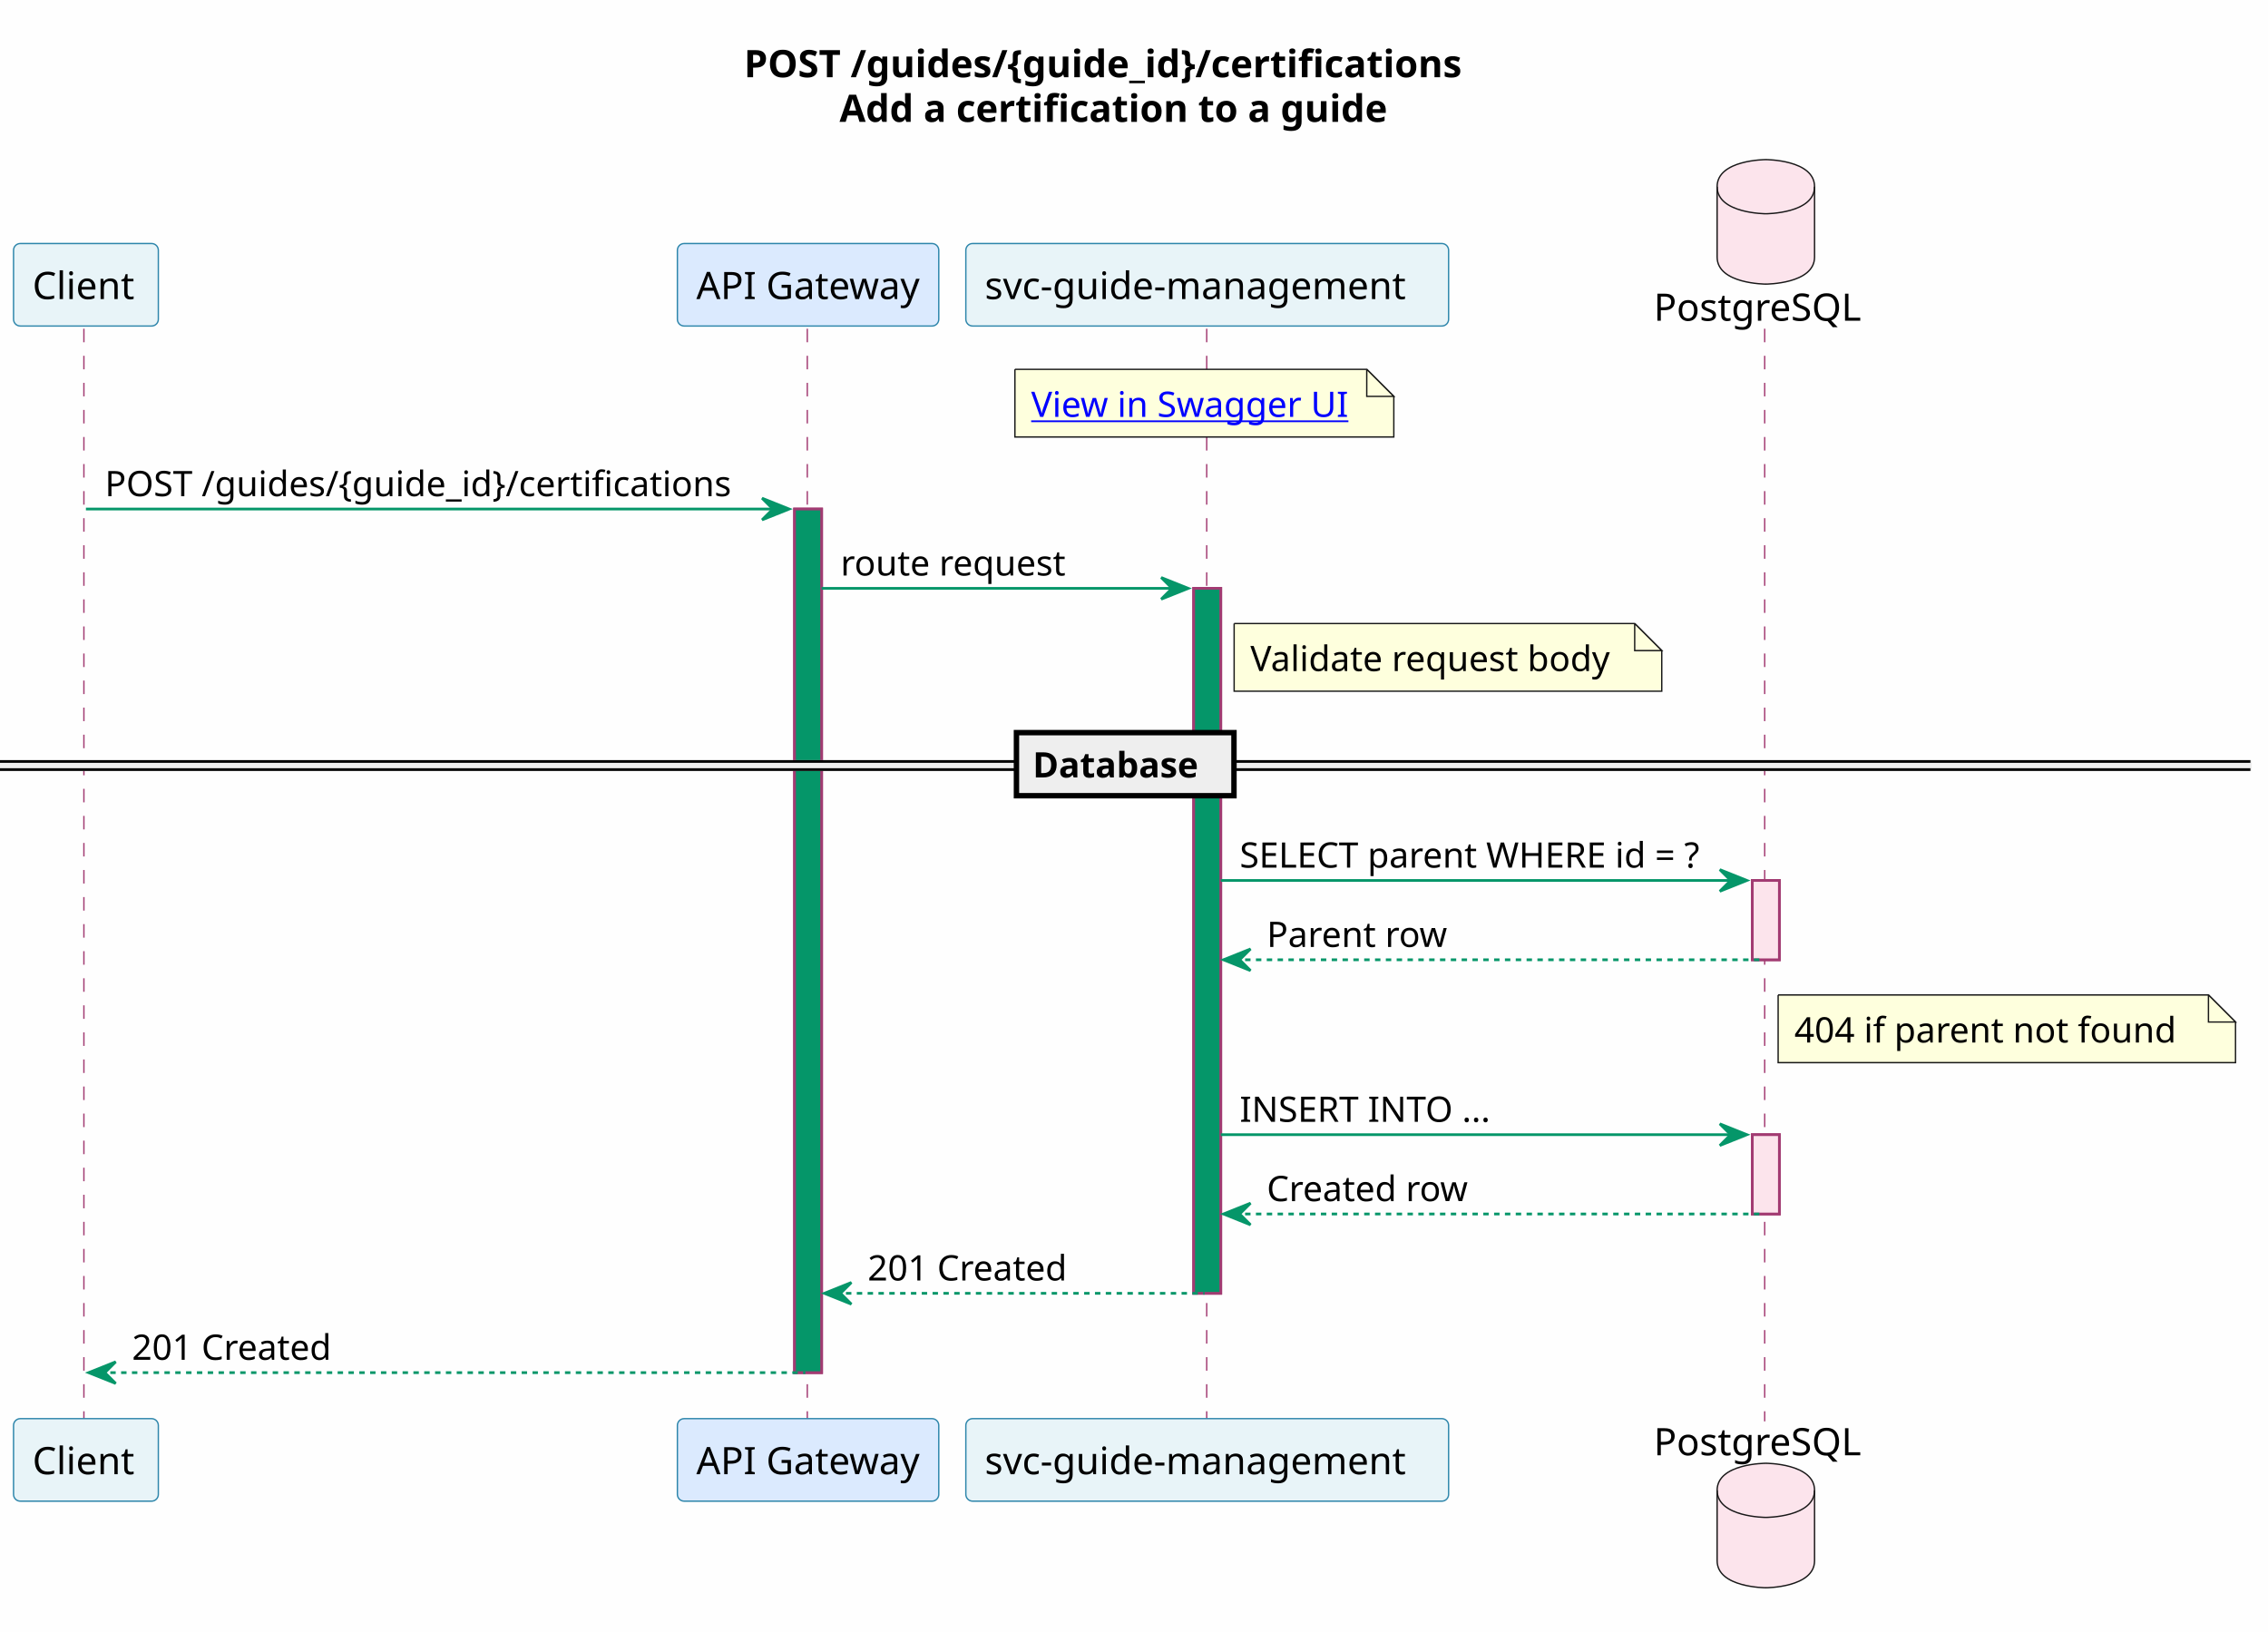
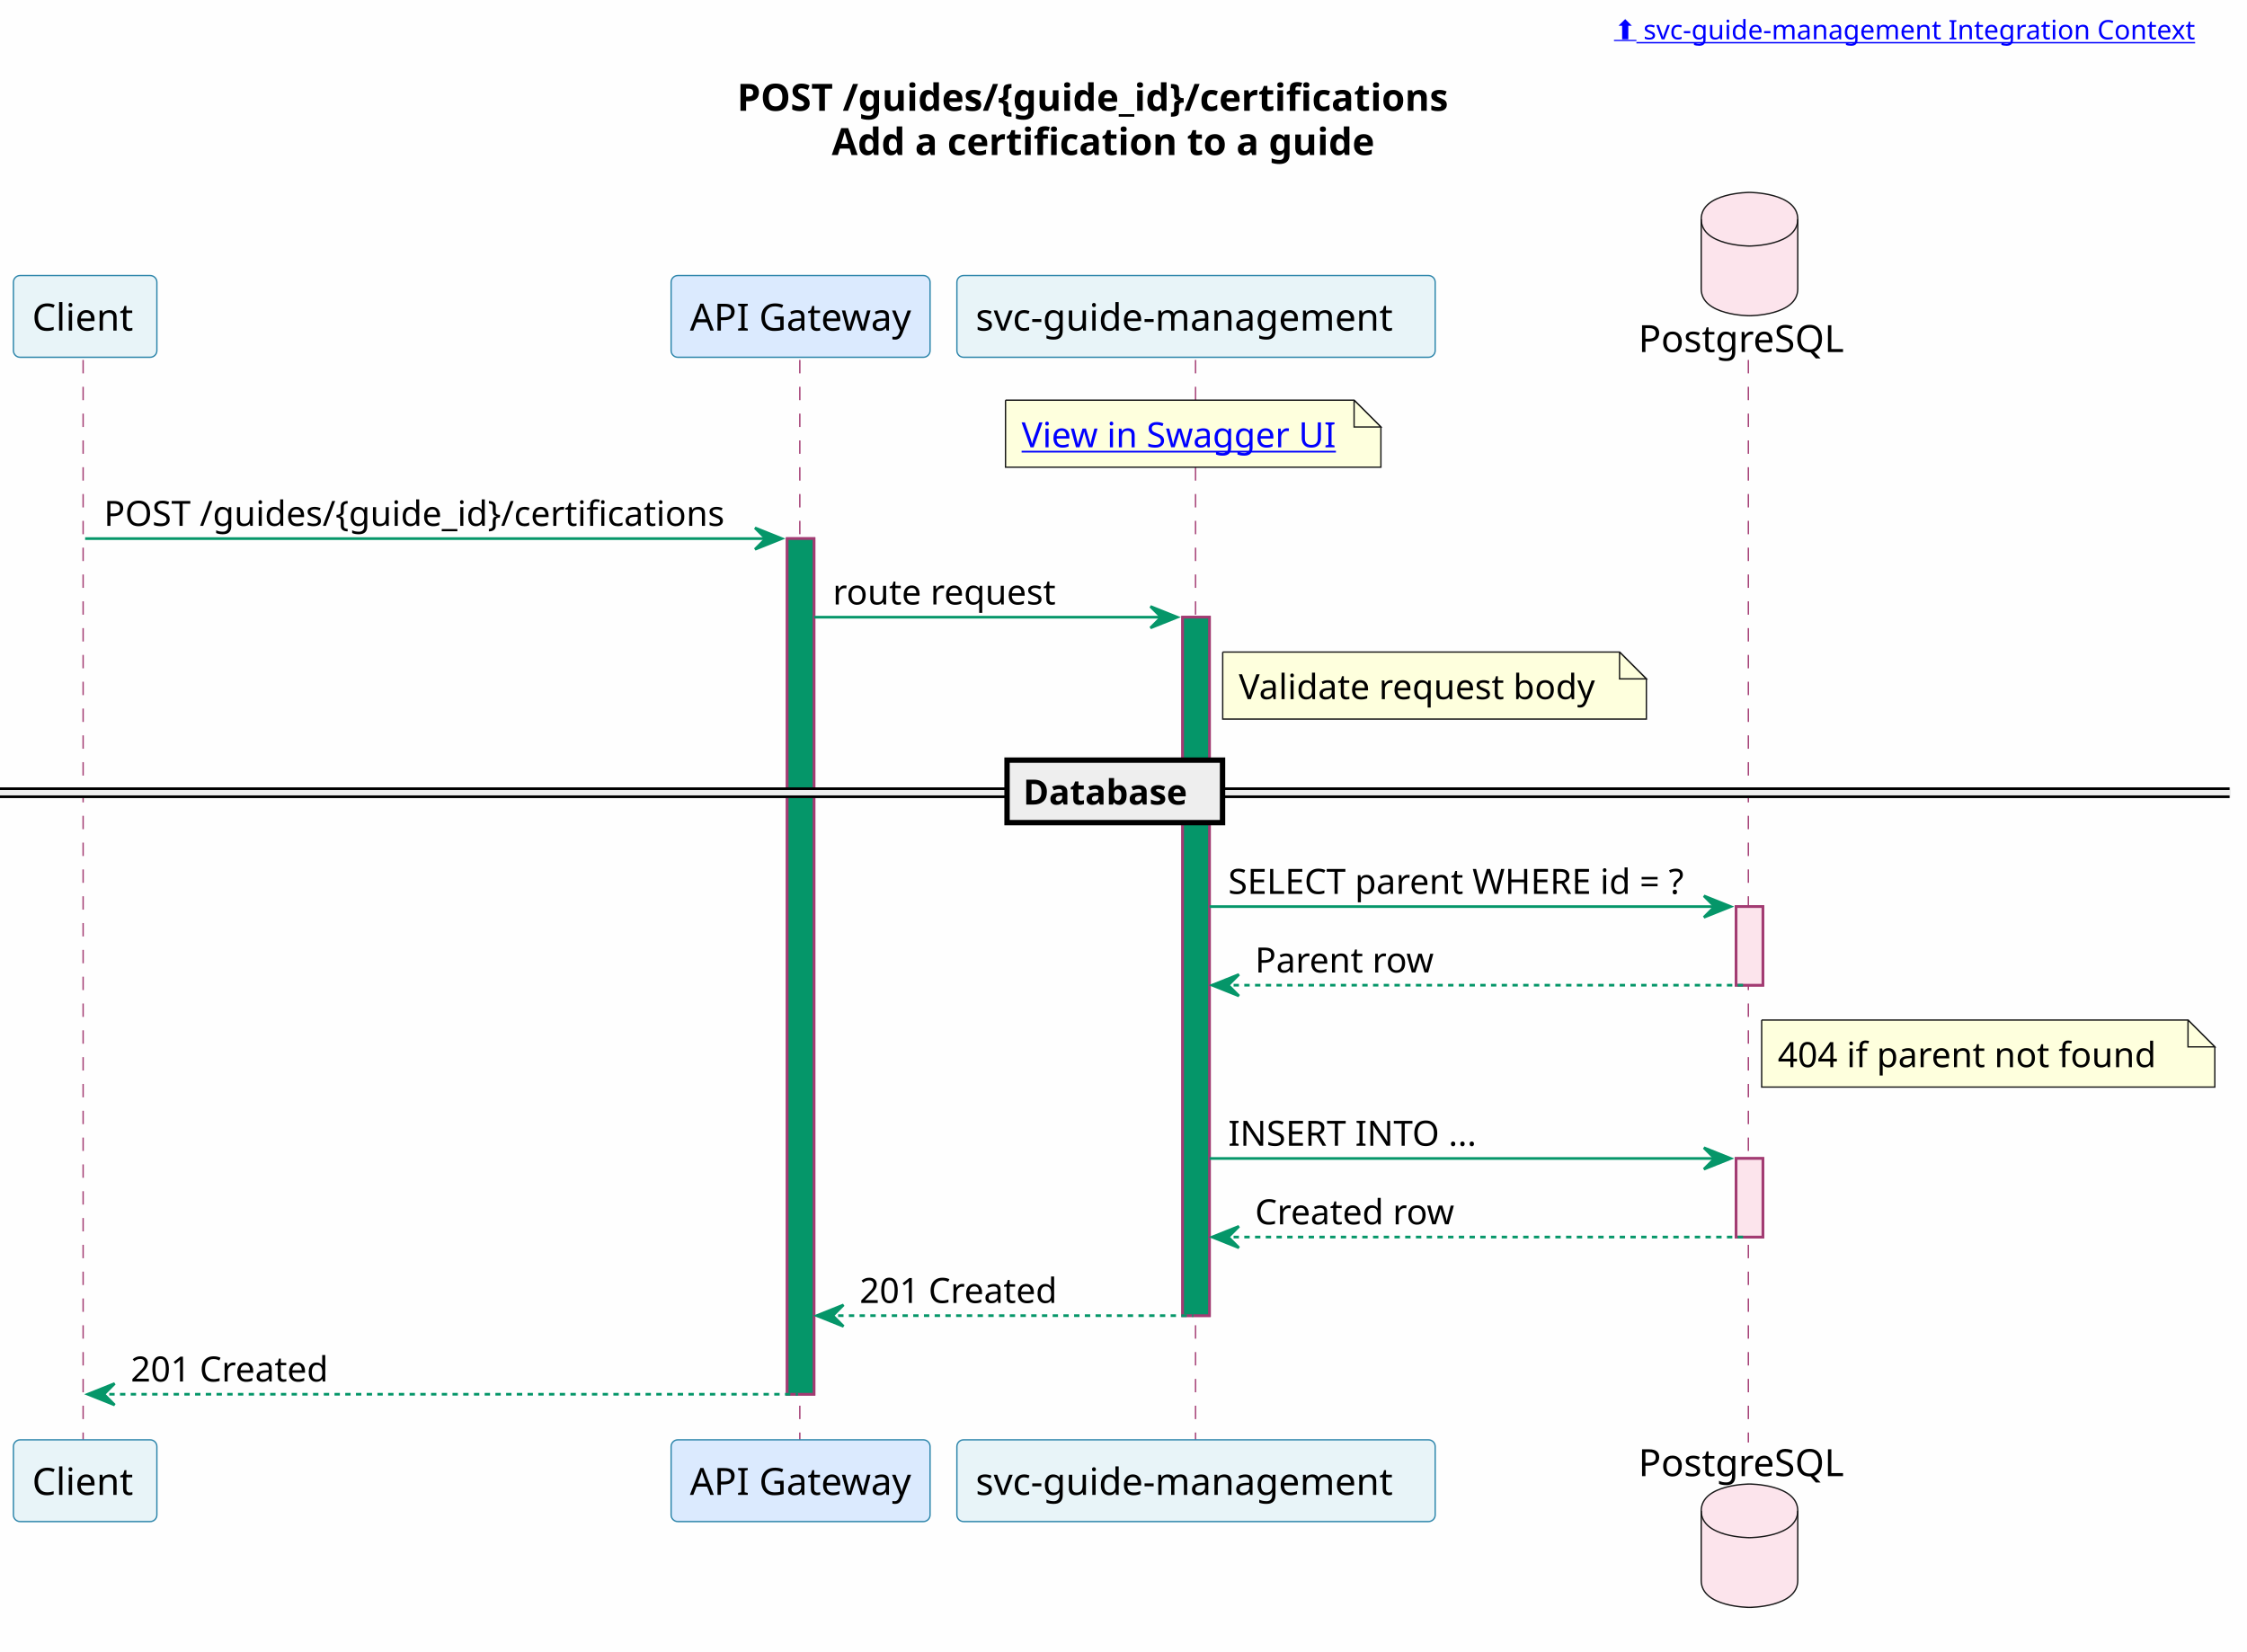
- <svg xmlns="http://www.w3.org/2000/svg" xmlns:xlink="http://www.w3.org/1999/xlink" contentStyleType="text/css" data-diagram-type="SEQUENCE" height="603px" preserveAspectRatio="none" style="width:838px;height:603px;background:#FEFEFE;" version="1.1" viewBox="0 0 838 603" width="838px" zoomAndPan="magnify">
+ <svg xmlns="http://www.w3.org/2000/svg" xmlns:xlink="http://www.w3.org/1999/xlink" contentStyleType="text/css" data-diagram-type="SEQUENCE" height="616px" preserveAspectRatio="none" style="width:838px;height:616px;background:#FEFEFE;" version="1.1" viewBox="0 0 838 616" width="838px" zoomAndPan="magnify">
  <defs />
  <g>
-     <rect fill="#FEFEFE" height="603" style="stroke:none;stroke-width:1;" width="838" x="0" y="0" />
-     <text fill="#000000" font-family="Segoe UI" font-size="14" font-weight="bold" lengthAdjust="spacing" textLength="280.738" x="274.883" y="28.535">POST /guides/{guide_id}/certifications</text>
-     <text fill="#000000" font-family="Segoe UI" font-size="14" font-weight="bold" lengthAdjust="spacing" textLength="210.116" x="310.194" y="45.023">Add a certification to a guide</text>
+     <rect fill="#FEFEFE" height="616" style="stroke:none;stroke-width:1;" width="838" x="0" y="0" />
+     <text fill="#000000" font-family="Segoe UI" font-size="14" font-weight="bold" lengthAdjust="spacing" textLength="280.738" x="274.883" y="41.312">POST /guides/{guide_id}/certifications</text>
+     <text fill="#000000" font-family="Segoe UI" font-size="14" font-weight="bold" lengthAdjust="spacing" textLength="210.116" x="310.194" y="57.801">Add a certification to a guide</text>
    <g>
-       <rect fill="#059669" height="319.106" style="stroke:#A23B72;stroke-width:1;" width="10" x="293.576" y="188.086" />
+       <rect fill="#059669" height="319.106" style="stroke:#A23B72;stroke-width:1;" width="10" x="293.576" y="200.863" />
    </g>
    <g>
-       <rect fill="#059669" height="260.484" style="stroke:#A23B72;stroke-width:1;" width="10" x="441.053" y="217.397" />
+       <rect fill="#059669" height="260.484" style="stroke:#A23B72;stroke-width:1;" width="10" x="441.053" y="230.174" />
    </g>
    <g>
-       <rect fill="#FCE4EC" height="29.311" style="stroke:#A23B72;stroke-width:1;" width="10" x="647.457" y="325.328" />
+       <rect fill="#FCE4EC" height="29.311" style="stroke:#A23B72;stroke-width:1;" width="10" x="647.457" y="338.106" />
    </g>
    <g>
-       <rect fill="#FCE4EC" height="29.311" style="stroke:#A23B72;stroke-width:1;" width="10" x="647.457" y="419.26" />
+       <rect fill="#FCE4EC" height="29.311" style="stroke:#A23B72;stroke-width:1;" width="10" x="647.457" y="432.037" />
    </g>
    <g>
-       <rect fill="#000000" fill-opacity="0" height="403.727" width="8" x="27.752" y="121.465" />
-       <line style="stroke:#A23B72;stroke-width:0.5;stroke-dasharray:5,5;" x1="31" x2="31" y1="121.465" y2="525.191" />
+       <rect fill="#000000" fill-opacity="0" height="403.727" width="8" x="27.752" y="134.242" />
+       <line style="stroke:#A23B72;stroke-width:0.5;stroke-dasharray:5,5;" x1="31" x2="31" y1="134.242" y2="537.969" />
    </g>
    <g>
-       <rect fill="#000000" fill-opacity="0" height="403.727" width="8" x="294.576" y="121.465" />
-       <line style="stroke:#A23B72;stroke-width:0.5;stroke-dasharray:5,5;" x1="298.287" x2="298.287" y1="121.465" y2="525.191" />
+       <rect fill="#000000" fill-opacity="0" height="403.727" width="8" x="294.576" y="134.242" />
+       <line style="stroke:#A23B72;stroke-width:0.5;stroke-dasharray:5,5;" x1="298.287" x2="298.287" y1="134.242" y2="537.969" />
    </g>
    <g>
-       <rect fill="#000000" fill-opacity="0" height="403.727" width="8" x="442.053" y="121.465" />
-       <line style="stroke:#A23B72;stroke-width:0.5;stroke-dasharray:5,5;" x1="445.865" x2="445.865" y1="121.465" y2="525.191" />
+       <rect fill="#000000" fill-opacity="0" height="403.727" width="8" x="442.053" y="134.242" />
+       <line style="stroke:#A23B72;stroke-width:0.5;stroke-dasharray:5,5;" x1="445.865" x2="445.865" y1="134.242" y2="537.969" />
    </g>
    <g>
-       <rect fill="#000000" fill-opacity="0" height="403.727" width="8" x="648.457" y="121.465" />
-       <line style="stroke:#A23B72;stroke-width:0.5;stroke-dasharray:5,5;" x1="652.033" x2="652.033" y1="121.465" y2="525.191" />
+       <rect fill="#000000" fill-opacity="0" height="403.727" width="8" x="648.457" y="134.242" />
+       <line style="stroke:#A23B72;stroke-width:0.5;stroke-dasharray:5,5;" x1="652.033" x2="652.033" y1="134.242" y2="537.969" />
    </g>
    <g class="participant participant-head" data-participant="Client">
-       <rect fill="#E8F4F8" height="30.488" rx="2.5" ry="2.5" style="stroke:#2E86AB;stroke-width:0.5;" width="53.505" x="5" y="89.977" />
-       <text fill="#000000" font-family="Segoe UI" font-size="14" lengthAdjust="spacing" textLength="39.505" x="12" y="110.512">Client</text>
+       <rect fill="#E8F4F8" height="30.488" rx="2.5" ry="2.5" style="stroke:#2E86AB;stroke-width:0.5;" width="53.505" x="5" y="102.754" />
+       <text fill="#000000" font-family="Segoe UI" font-size="14" lengthAdjust="spacing" textLength="39.505" x="12" y="123.289">Client</text>
    </g>
    <g class="participant participant-tail" data-participant="Client">
-       <rect fill="#E8F4F8" height="30.488" rx="2.5" ry="2.5" style="stroke:#2E86AB;stroke-width:0.5;" width="53.505" x="5" y="524.191" />
-       <text fill="#000000" font-family="Segoe UI" font-size="14" lengthAdjust="spacing" textLength="39.505" x="12" y="544.727">Client</text>
+       <rect fill="#E8F4F8" height="30.488" rx="2.5" ry="2.5" style="stroke:#2E86AB;stroke-width:0.5;" width="53.505" x="5" y="536.969" />
+       <text fill="#000000" font-family="Segoe UI" font-size="14" lengthAdjust="spacing" textLength="39.505" x="12" y="557.504">Client</text>
    </g>
    <g class="participant participant-head" data-participant="GW">
-       <rect fill="#DBEAFE" height="30.488" rx="2.5" ry="2.5" style="stroke:#2E86AB;stroke-width:0.5;" width="96.578" x="250.287" y="89.977" />
-       <text fill="#000000" font-family="Segoe UI" font-size="14" lengthAdjust="spacing" textLength="82.578" x="257.287" y="110.512">API Gateway</text>
+       <rect fill="#DBEAFE" height="30.488" rx="2.5" ry="2.5" style="stroke:#2E86AB;stroke-width:0.5;" width="96.578" x="250.287" y="102.754" />
+       <text fill="#000000" font-family="Segoe UI" font-size="14" lengthAdjust="spacing" textLength="82.578" x="257.287" y="123.289">API Gateway</text>
    </g>
    <g class="participant participant-tail" data-participant="GW">
-       <rect fill="#DBEAFE" height="30.488" rx="2.5" ry="2.5" style="stroke:#2E86AB;stroke-width:0.5;" width="96.578" x="250.287" y="524.191" />
-       <text fill="#000000" font-family="Segoe UI" font-size="14" lengthAdjust="spacing" textLength="82.578" x="257.287" y="544.727">API Gateway</text>
+       <rect fill="#DBEAFE" height="30.488" rx="2.5" ry="2.5" style="stroke:#2E86AB;stroke-width:0.5;" width="96.578" x="250.287" y="536.969" />
+       <text fill="#000000" font-family="Segoe UI" font-size="14" lengthAdjust="spacing" textLength="82.578" x="257.287" y="557.504">API Gateway</text>
    </g>
    <g class="participant participant-head" data-participant="Svc">
      <a href="/microservices/svc-guide-management/" target="_top" title="/microservices/svc-guide-management/" xlink:actuate="onRequest" xlink:href="/microservices/svc-guide-management/" xlink:show="new" xlink:title="/microservices/svc-guide-management/" xlink:type="simple">
-         <rect fill="#E8F4F8" height="30.488" rx="2.5" ry="2.5" style="stroke:#2E86AB;stroke-width:0.5;" width="178.377" x="356.865" y="89.977" />
-         <text fill="#000000" font-family="Segoe UI" font-size="14" lengthAdjust="spacing" textLength="164.377" x="363.865" y="110.512">svc-guide-management</text>
+         <rect fill="#E8F4F8" height="30.488" rx="2.5" ry="2.5" style="stroke:#2E86AB;stroke-width:0.5;" width="178.377" x="356.865" y="102.754" />
+         <text fill="#000000" font-family="Segoe UI" font-size="14" lengthAdjust="spacing" textLength="164.377" x="363.865" y="123.289">svc-guide-management</text>
      </a>
    </g>
    <g class="participant participant-tail" data-participant="Svc">
      <a href="/microservices/svc-guide-management/" target="_top" title="/microservices/svc-guide-management/" xlink:actuate="onRequest" xlink:href="/microservices/svc-guide-management/" xlink:show="new" xlink:title="/microservices/svc-guide-management/" xlink:type="simple">
-         <rect fill="#E8F4F8" height="30.488" rx="2.5" ry="2.5" style="stroke:#2E86AB;stroke-width:0.5;" width="178.377" x="356.865" y="524.191" />
-         <text fill="#000000" font-family="Segoe UI" font-size="14" lengthAdjust="spacing" textLength="164.377" x="363.865" y="544.727">svc-guide-management</text>
+         <rect fill="#E8F4F8" height="30.488" rx="2.5" ry="2.5" style="stroke:#2E86AB;stroke-width:0.5;" width="178.377" x="356.865" y="536.969" />
+         <text fill="#000000" font-family="Segoe UI" font-size="14" lengthAdjust="spacing" textLength="164.377" x="363.865" y="557.504">svc-guide-management</text>
      </a>
    </g>
    <g class="participant participant-head" data-participant="DB">
-       <text fill="#000000" font-family="Segoe UI" font-size="14" lengthAdjust="spacing" textLength="76.85" x="611.033" y="118.512">PostgreSQL</text>
-       <path d="M634.457,68.977 C634.457,58.977 652.457,58.977 652.457,58.977 C652.457,58.977 670.457,58.977 670.457,68.977 L670.457,94.977 C670.457,104.977 652.457,104.977 652.457,104.977 C652.457,104.977 634.457,104.977 634.457,94.977 L634.457,68.977" fill="#FCE4EC" style="stroke:#181818;stroke-width:0.5;" />
-       <path d="M634.457,68.977 C634.457,78.977 652.457,78.977 652.457,78.977 C652.457,78.977 670.457,78.977 670.457,68.977" fill="none" style="stroke:#181818;stroke-width:0.5;" />
+       <text fill="#000000" font-family="Segoe UI" font-size="14" lengthAdjust="spacing" textLength="76.85" x="611.033" y="131.289">PostgreSQL</text>
+       <path d="M634.457,81.754 C634.457,71.754 652.457,71.754 652.457,71.754 C652.457,71.754 670.457,71.754 670.457,81.754 L670.457,107.754 C670.457,117.754 652.457,117.754 652.457,117.754 C652.457,117.754 634.457,117.754 634.457,107.754 L634.457,81.754" fill="#FCE4EC" style="stroke:#181818;stroke-width:0.5;" />
+       <path d="M634.457,81.754 C634.457,91.754 652.457,91.754 652.457,91.754 C652.457,91.754 670.457,91.754 670.457,81.754" fill="none" style="stroke:#181818;stroke-width:0.5;" />
    </g>
    <g class="participant participant-tail" data-participant="DB">
-       <text fill="#000000" font-family="Segoe UI" font-size="14" lengthAdjust="spacing" textLength="76.85" x="611.033" y="537.727">PostgreSQL</text>
-       <path d="M634.457,550.68 C634.457,540.68 652.457,540.68 652.457,540.68 C652.457,540.68 670.457,540.68 670.457,550.68 L670.457,576.68 C670.457,586.68 652.457,586.68 652.457,586.68 C652.457,586.68 634.457,586.68 634.457,576.68 L634.457,550.68" fill="#FCE4EC" style="stroke:#181818;stroke-width:0.5;" />
-       <path d="M634.457,550.68 C634.457,560.68 652.457,560.68 652.457,560.68 C652.457,560.68 670.457,560.68 670.457,550.68" fill="none" style="stroke:#181818;stroke-width:0.5;" />
+       <text fill="#000000" font-family="Segoe UI" font-size="14" lengthAdjust="spacing" textLength="76.85" x="611.033" y="550.504">PostgreSQL</text>
+       <path d="M634.457,563.457 C634.457,553.457 652.457,553.457 652.457,553.457 C652.457,553.457 670.457,553.457 670.457,563.457 L670.457,589.457 C670.457,599.457 652.457,599.457 652.457,599.457 C652.457,599.457 634.457,599.457 634.457,589.457 L634.457,563.457" fill="#FCE4EC" style="stroke:#181818;stroke-width:0.5;" />
+       <path d="M634.457,563.457 C634.457,573.457 652.457,573.457 652.457,573.457 C652.457,573.457 670.457,573.457 670.457,563.457" fill="none" style="stroke:#181818;stroke-width:0.5;" />
    </g>
    <g>
-       <rect fill="#059669" height="319.106" style="stroke:#A23B72;stroke-width:1;" width="10" x="293.576" y="188.086" />
+       <rect fill="#059669" height="319.106" style="stroke:#A23B72;stroke-width:1;" width="10" x="293.576" y="200.863" />
    </g>
    <g>
-       <rect fill="#059669" height="260.484" style="stroke:#A23B72;stroke-width:1;" width="10" x="441.053" y="217.397" />
+       <rect fill="#059669" height="260.484" style="stroke:#A23B72;stroke-width:1;" width="10" x="441.053" y="230.174" />
    </g>
    <g>
-       <rect fill="#FCE4EC" height="29.311" style="stroke:#A23B72;stroke-width:1;" width="10" x="647.457" y="325.328" />
+       <rect fill="#FCE4EC" height="29.311" style="stroke:#A23B72;stroke-width:1;" width="10" x="647.457" y="338.106" />
    </g>
    <g>
-       <rect fill="#FCE4EC" height="29.311" style="stroke:#A23B72;stroke-width:1;" width="10" x="647.457" y="419.26" />
+       <rect fill="#FCE4EC" height="29.311" style="stroke:#A23B72;stroke-width:1;" width="10" x="647.457" y="432.037" />
    </g>
-     <path d="M375,136.465 L375,161.465 L515,161.465 L515,146.465 L505,136.465 L375,136.465" fill="#FEFFDD" style="stroke:#181818;stroke-width:0.5;" />
-     <path d="M505,136.465 L505,146.465 L515,146.465 L505,136.465" fill="#FEFFDD" style="stroke:#181818;stroke-width:0.5;" />
+     <path d="M375,149.242 L375,174.242 L515,174.242 L515,159.242 L505,149.242 L375,149.242" fill="#FEFFDD" style="stroke:#181818;stroke-width:0.5;" />
+     <path d="M505,149.242 L505,159.242 L515,159.242 L505,149.242" fill="#FEFFDD" style="stroke:#181818;stroke-width:0.5;" />
    <a href="/services/api/svc-guide-management.html#/Certifications/addGuideCertification" target="_top" title="/services/api/svc-guide-management.html#/Certifications/addGuideCertification" xlink:actuate="onRequest" xlink:href="/services/api/svc-guide-management.html#/Certifications/addGuideCertification" xlink:show="new" xlink:title="/services/api/svc-guide-management.html#/Certifications/addGuideCertification" xlink:type="simple">
-       <text fill="#0000FF" font-family="Segoe UI" font-size="13" lengthAdjust="spacing" text-decoration="underline" textLength="119.406" x="381" y="154.033">View in Swagger UI</text>
+       <text fill="#0000FF" font-family="Segoe UI" font-size="13" lengthAdjust="spacing" text-decoration="underline" textLength="119.406" x="381" y="166.81">View in Swagger UI</text>
    </a>
    <g class="message" data-participant-1="Client" data-participant-2="GW">
-       <polygon fill="#059669" points="281.576,184.086,291.576,188.086,281.576,192.086,285.576,188.086" style="stroke:#059669;stroke-width:1;" />
-       <line style="stroke:#059669;stroke-width:1;" x1="31.752" x2="287.576" y1="188.086" y2="188.086" />
-       <text fill="#000000" font-family="Segoe UI" font-size="13" lengthAdjust="spacing" textLength="242.823" x="38.752" y="183.344">POST /guides/{guide_id}/certifications</text>
+       <polygon fill="#059669" points="281.576,196.863,291.576,200.863,281.576,204.863,285.576,200.863" style="stroke:#059669;stroke-width:1;" />
+       <line style="stroke:#059669;stroke-width:1;" x1="31.752" x2="287.576" y1="200.863" y2="200.863" />
+       <text fill="#000000" font-family="Segoe UI" font-size="13" lengthAdjust="spacing" textLength="242.823" x="38.752" y="196.121">POST /guides/{guide_id}/certifications</text>
    </g>
    <g class="message" data-participant-1="GW" data-participant-2="Svc">
-       <polygon fill="#059669" points="429.053,213.397,439.053,217.397,429.053,221.397,433.053,217.397" style="stroke:#059669;stroke-width:1;" />
-       <line style="stroke:#059669;stroke-width:1;" x1="303.576" x2="435.053" y1="217.397" y2="217.397" />
-       <text fill="#000000" font-family="Segoe UI" font-size="13" lengthAdjust="spacing" textLength="85.135" x="310.576" y="212.654">route request</text>
+       <polygon fill="#059669" points="429.053,226.174,439.053,230.174,429.053,234.174,433.053,230.174" style="stroke:#059669;stroke-width:1;" />
+       <line style="stroke:#059669;stroke-width:1;" x1="303.576" x2="435.053" y1="230.174" y2="230.174" />
+       <text fill="#000000" font-family="Segoe UI" font-size="13" lengthAdjust="spacing" textLength="85.135" x="310.576" y="225.432">route request</text>
    </g>
-     <path d="M456,230.397 L456,255.397 L614,255.397 L614,240.397 L604,230.397 L456,230.397" fill="#FEFFDD" style="stroke:#181818;stroke-width:0.5;" />
-     <path d="M604,230.397 L604,240.397 L614,240.397 L604,230.397" fill="#FEFFDD" style="stroke:#181818;stroke-width:0.5;" />
-     <text fill="#000000" font-family="Segoe UI" font-size="13" lengthAdjust="spacing" textLength="137.573" x="462" y="247.965">Validate request body</text>
-     <rect fill="#EEEEEE" height="3" style="stroke:#EEEEEE;stroke-width:1;" width="831.503" x="0" y="281.362" />
-     <line style="stroke:#000000;stroke-width:1;" x1="0" x2="831.503" y1="281.362" y2="281.362" />
-     <line style="stroke:#000000;stroke-width:1;" x1="0" x2="831.503" y1="284.362" y2="284.362" />
-     <rect fill="#EEEEEE" height="23.311" style="stroke:#000000;stroke-width:2;" width="80.371" x="375.566" y="270.707" />
-     <text fill="#000000" font-family="Segoe UI" font-size="13" font-weight="bold" lengthAdjust="spacing" textLength="62.086" x="381.566" y="287.275">Database</text>
+     <path d="M456,243.174 L456,268.174 L614,268.174 L614,253.174 L604,243.174 L456,243.174" fill="#FEFFDD" style="stroke:#181818;stroke-width:0.5;" />
+     <path d="M604,243.174 L604,253.174 L614,253.174 L604,243.174" fill="#FEFFDD" style="stroke:#181818;stroke-width:0.5;" />
+     <text fill="#000000" font-family="Segoe UI" font-size="13" lengthAdjust="spacing" textLength="137.573" x="462" y="260.742">Validate request body</text>
+     <rect fill="#EEEEEE" height="3" style="stroke:#EEEEEE;stroke-width:1;" width="831.503" x="0" y="294.14" />
+     <line style="stroke:#000000;stroke-width:1;" x1="0" x2="831.503" y1="294.14" y2="294.14" />
+     <line style="stroke:#000000;stroke-width:1;" x1="0" x2="831.503" y1="297.14" y2="297.14" />
+     <rect fill="#EEEEEE" height="23.311" style="stroke:#000000;stroke-width:2;" width="80.371" x="375.566" y="283.484" />
+     <text fill="#000000" font-family="Segoe UI" font-size="13" font-weight="bold" lengthAdjust="spacing" textLength="62.086" x="381.566" y="300.053">Database</text>
    <g class="message" data-participant-1="Svc" data-participant-2="DB">
-       <polygon fill="#059669" points="635.457,321.328,645.457,325.328,635.457,329.328,639.457,325.328" style="stroke:#059669;stroke-width:1;" />
-       <line style="stroke:#059669;stroke-width:1;" x1="451.053" x2="641.457" y1="325.328" y2="325.328" />
-       <text fill="#000000" font-family="Segoe UI" font-size="13" lengthAdjust="spacing" textLength="177.404" x="458.053" y="320.586">SELECT parent WHERE id = ?</text>
+       <polygon fill="#059669" points="635.457,334.106,645.457,338.106,635.457,342.106,639.457,338.106" style="stroke:#059669;stroke-width:1;" />
+       <line style="stroke:#059669;stroke-width:1;" x1="451.053" x2="641.457" y1="338.106" y2="338.106" />
+       <text fill="#000000" font-family="Segoe UI" font-size="13" lengthAdjust="spacing" textLength="177.404" x="458.053" y="333.363">SELECT parent WHERE id = ?</text>
    </g>
    <g class="message" data-participant-1="DB" data-participant-2="Svc">
-       <polygon fill="#059669" points="462.053,350.639,452.053,354.639,462.053,358.639,458.053,354.639" style="stroke:#059669;stroke-width:1;" />
-       <line style="stroke:#059669;stroke-width:1;stroke-dasharray:2,2;" x1="456.053" x2="651.457" y1="354.639" y2="354.639" />
-       <text fill="#000000" font-family="Segoe UI" font-size="13" lengthAdjust="spacing" textLength="67.291" x="468.053" y="349.897">Parent row</text>
+       <polygon fill="#059669" points="462.053,363.416,452.053,367.416,462.053,371.416,458.053,367.416" style="stroke:#059669;stroke-width:1;" />
+       <line style="stroke:#059669;stroke-width:1;stroke-dasharray:2,2;" x1="456.053" x2="651.457" y1="367.416" y2="367.416" />
+       <text fill="#000000" font-family="Segoe UI" font-size="13" lengthAdjust="spacing" textLength="67.291" x="468.053" y="362.674">Parent row</text>
    </g>
-     <path d="M657,367.639 L657,392.639 L826,392.639 L826,377.639 L816,367.639 L657,367.639" fill="#FEFFDD" style="stroke:#181818;stroke-width:0.5;" />
-     <path d="M816,367.639 L816,377.639 L826,377.639 L816,367.639" fill="#FEFFDD" style="stroke:#181818;stroke-width:0.5;" />
-     <text fill="#000000" font-family="Segoe UI" font-size="13" lengthAdjust="spacing" textLength="148.503" x="663" y="385.207">404 if parent not found</text>
+     <path d="M657,380.416 L657,405.416 L826,405.416 L826,390.416 L816,380.416 L657,380.416" fill="#FEFFDD" style="stroke:#181818;stroke-width:0.5;" />
+     <path d="M816,380.416 L816,390.416 L826,390.416 L816,380.416" fill="#FEFFDD" style="stroke:#181818;stroke-width:0.5;" />
+     <text fill="#000000" font-family="Segoe UI" font-size="13" lengthAdjust="spacing" textLength="148.503" x="663" y="397.984">404 if parent not found</text>
    <g class="message" data-participant-1="Svc" data-participant-2="DB">
-       <polygon fill="#059669" points="635.457,415.26,645.457,419.26,635.457,423.26,639.457,419.26" style="stroke:#059669;stroke-width:1;" />
-       <line style="stroke:#059669;stroke-width:1;" x1="451.053" x2="641.457" y1="419.26" y2="419.26" />
-       <text fill="#000000" font-family="Segoe UI" font-size="13" lengthAdjust="spacing" textLength="96.072" x="458.053" y="414.518">INSERT INTO ...</text>
+       <polygon fill="#059669" points="635.457,428.037,645.457,432.037,635.457,436.037,639.457,432.037" style="stroke:#059669;stroke-width:1;" />
+       <line style="stroke:#059669;stroke-width:1;" x1="451.053" x2="641.457" y1="432.037" y2="432.037" />
+       <text fill="#000000" font-family="Segoe UI" font-size="13" lengthAdjust="spacing" textLength="96.072" x="458.053" y="427.295">INSERT INTO ...</text>
    </g>
    <g class="message" data-participant-1="DB" data-participant-2="Svc">
-       <polygon fill="#059669" points="462.053,444.57,452.053,448.57,462.053,452.57,458.053,448.57" style="stroke:#059669;stroke-width:1;" />
-       <line style="stroke:#059669;stroke-width:1;stroke-dasharray:2,2;" x1="456.053" x2="651.457" y1="448.57" y2="448.57" />
-       <text fill="#000000" font-family="Segoe UI" font-size="13" lengthAdjust="spacing" textLength="76.457" x="468.053" y="443.828">Created row</text>
+       <polygon fill="#059669" points="462.053,457.348,452.053,461.348,462.053,465.348,458.053,461.348" style="stroke:#059669;stroke-width:1;" />
+       <line style="stroke:#059669;stroke-width:1;stroke-dasharray:2,2;" x1="456.053" x2="651.457" y1="461.348" y2="461.348" />
+       <text fill="#000000" font-family="Segoe UI" font-size="13" lengthAdjust="spacing" textLength="76.457" x="468.053" y="456.606">Created row</text>
    </g>
    <g class="message" data-participant-1="Svc" data-participant-2="GW">
-       <polygon fill="#059669" points="314.576,473.881,304.576,477.881,314.576,481.881,310.576,477.881" style="stroke:#059669;stroke-width:1;" />
-       <line style="stroke:#059669;stroke-width:1;stroke-dasharray:2,2;" x1="308.576" x2="445.053" y1="477.881" y2="477.881" />
-       <text fill="#000000" font-family="Segoe UI" font-size="13" lengthAdjust="spacing" textLength="77.797" x="320.576" y="473.139">201 Created</text>
+       <polygon fill="#059669" points="314.576,486.658,304.576,490.658,314.576,494.658,310.576,490.658" style="stroke:#059669;stroke-width:1;" />
+       <line style="stroke:#059669;stroke-width:1;stroke-dasharray:2,2;" x1="308.576" x2="445.053" y1="490.658" y2="490.658" />
+       <text fill="#000000" font-family="Segoe UI" font-size="13" lengthAdjust="spacing" textLength="77.797" x="320.576" y="485.916">201 Created</text>
    </g>
    <g class="message" data-participant-1="GW" data-participant-2="Client">
-       <polygon fill="#059669" points="42.752,503.191,32.752,507.191,42.752,511.191,38.752,507.191" style="stroke:#059669;stroke-width:1;" />
-       <line style="stroke:#059669;stroke-width:1;stroke-dasharray:2,2;" x1="36.752" x2="297.576" y1="507.191" y2="507.191" />
-       <text fill="#000000" font-family="Segoe UI" font-size="13" lengthAdjust="spacing" textLength="77.797" x="48.752" y="502.449">201 Created</text>
+       <polygon fill="#059669" points="42.752,515.969,32.752,519.969,42.752,523.969,38.752,519.969" style="stroke:#059669;stroke-width:1;" />
+       <line style="stroke:#059669;stroke-width:1;stroke-dasharray:2,2;" x1="36.752" x2="297.576" y1="519.969" y2="519.969" />
+       <text fill="#000000" font-family="Segoe UI" font-size="13" lengthAdjust="spacing" textLength="77.797" x="48.752" y="515.227">201 Created</text>
    </g>
+     <a href="/microservices/svc-guide-management/#integration-context" target="_top" title="/microservices/svc-guide-management/#integration-context" xlink:actuate="onRequest" xlink:href="/microservices/svc-guide-management/#integration-context" xlink:show="new" xlink:title="/microservices/svc-guide-management/#integration-context" xlink:type="simple">
+       <text fill="#0000FF" font-family="Segoe UI" font-size="10" lengthAdjust="spacing" text-decoration="underline" textLength="228.584" x="601.919" y="14.668">⬆ svc-guide-management Integration Context</text>
+     </a>
  </g>
</svg>
